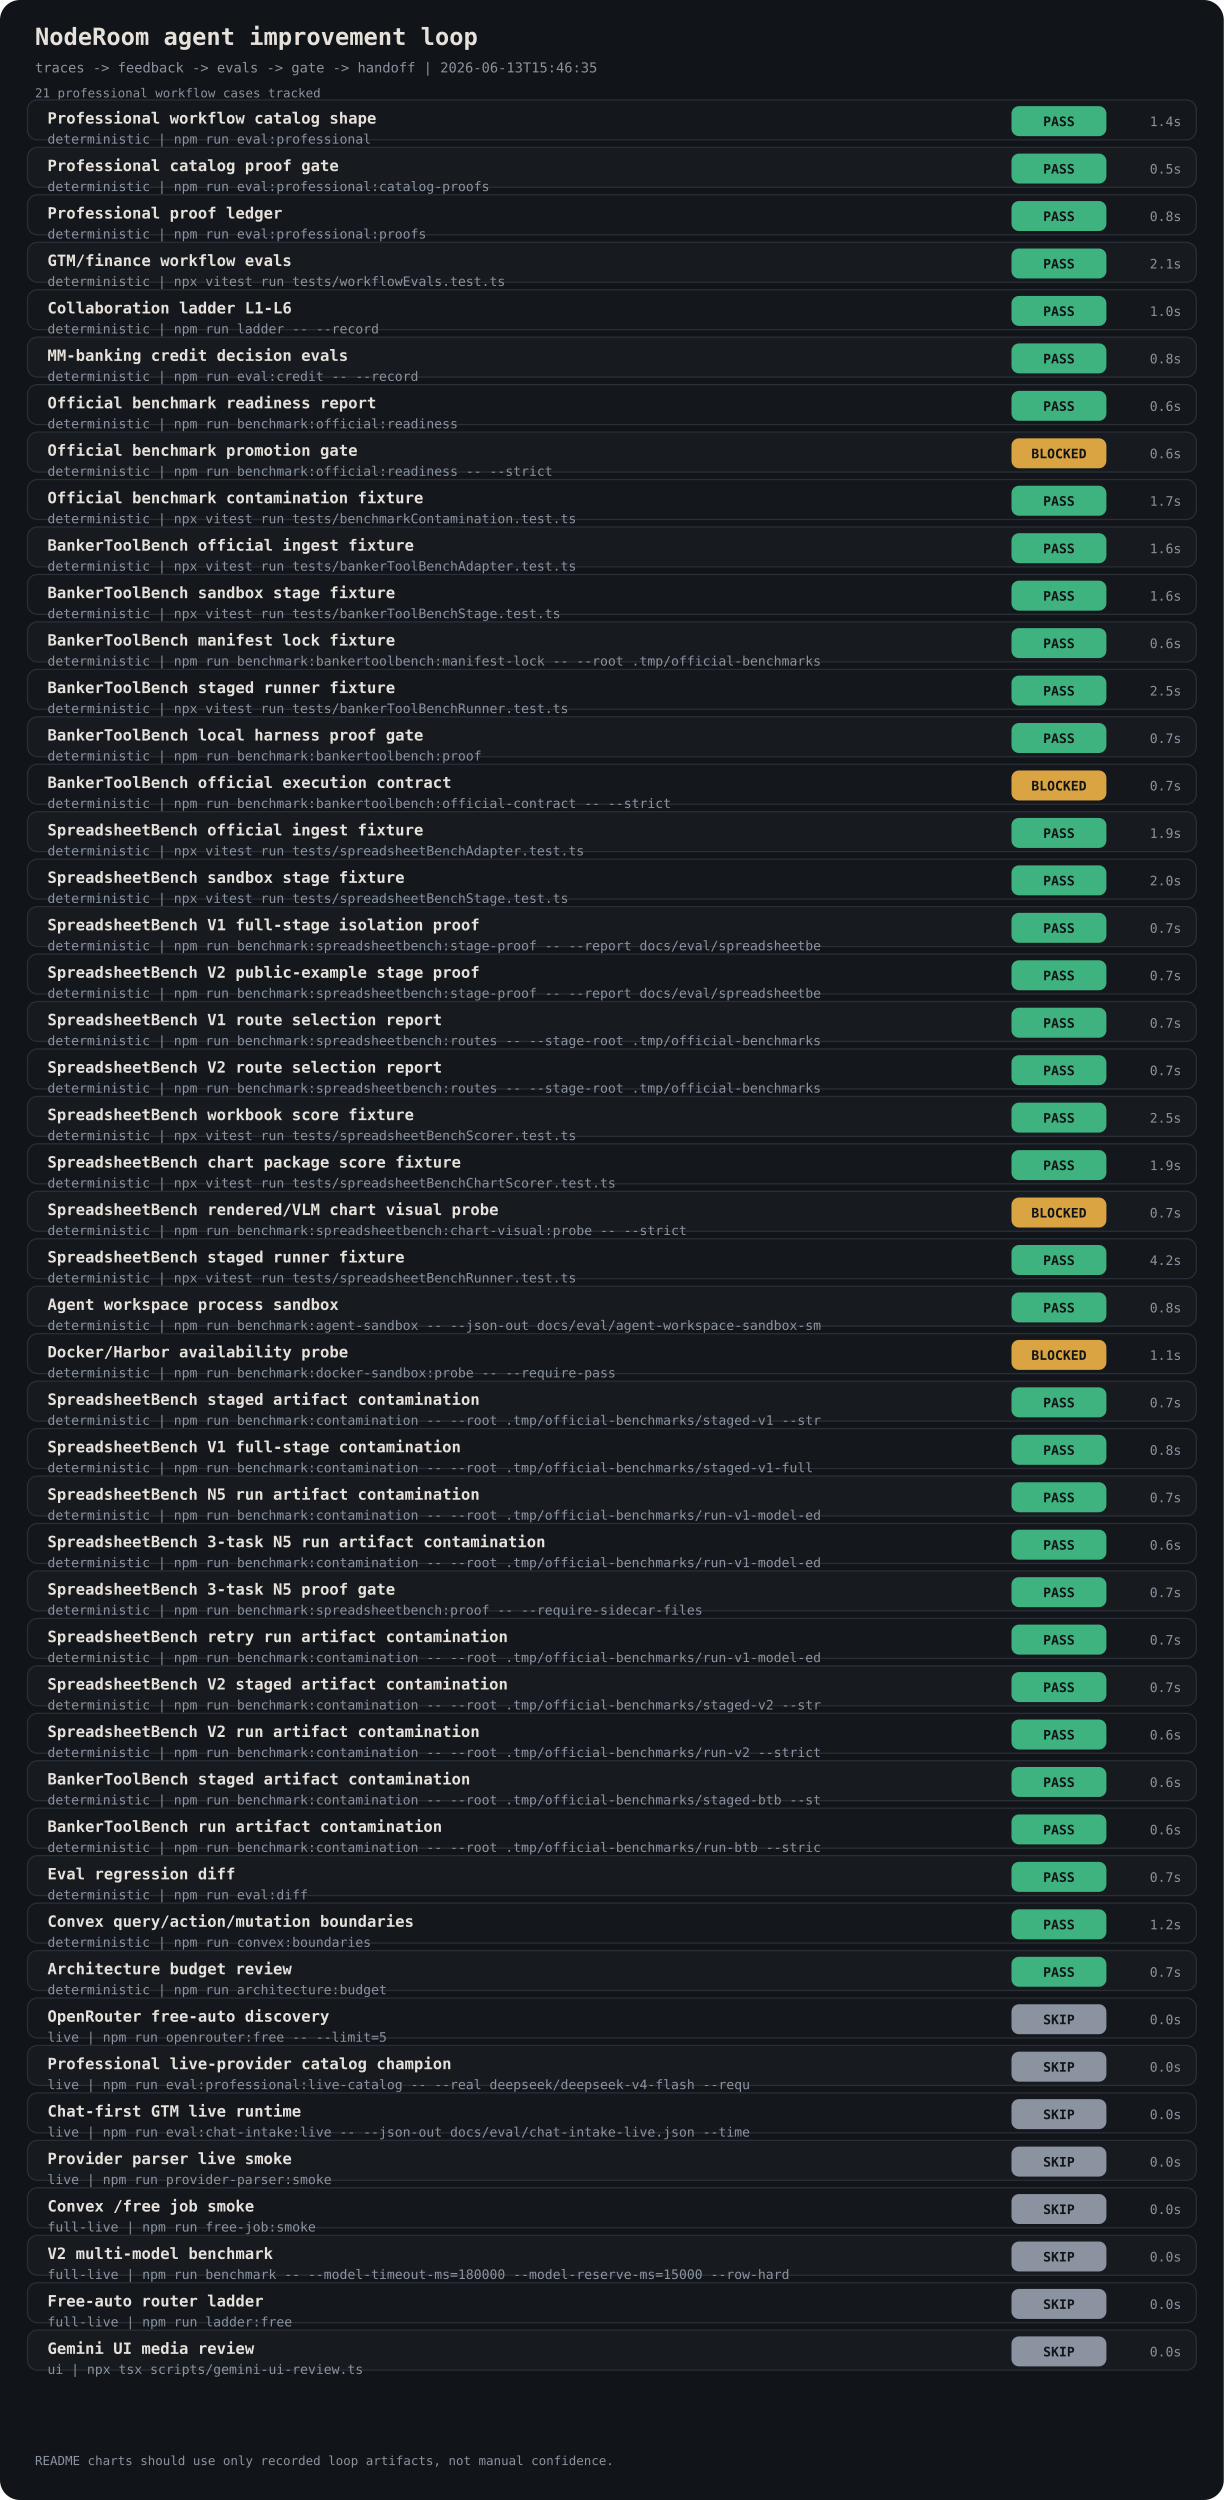
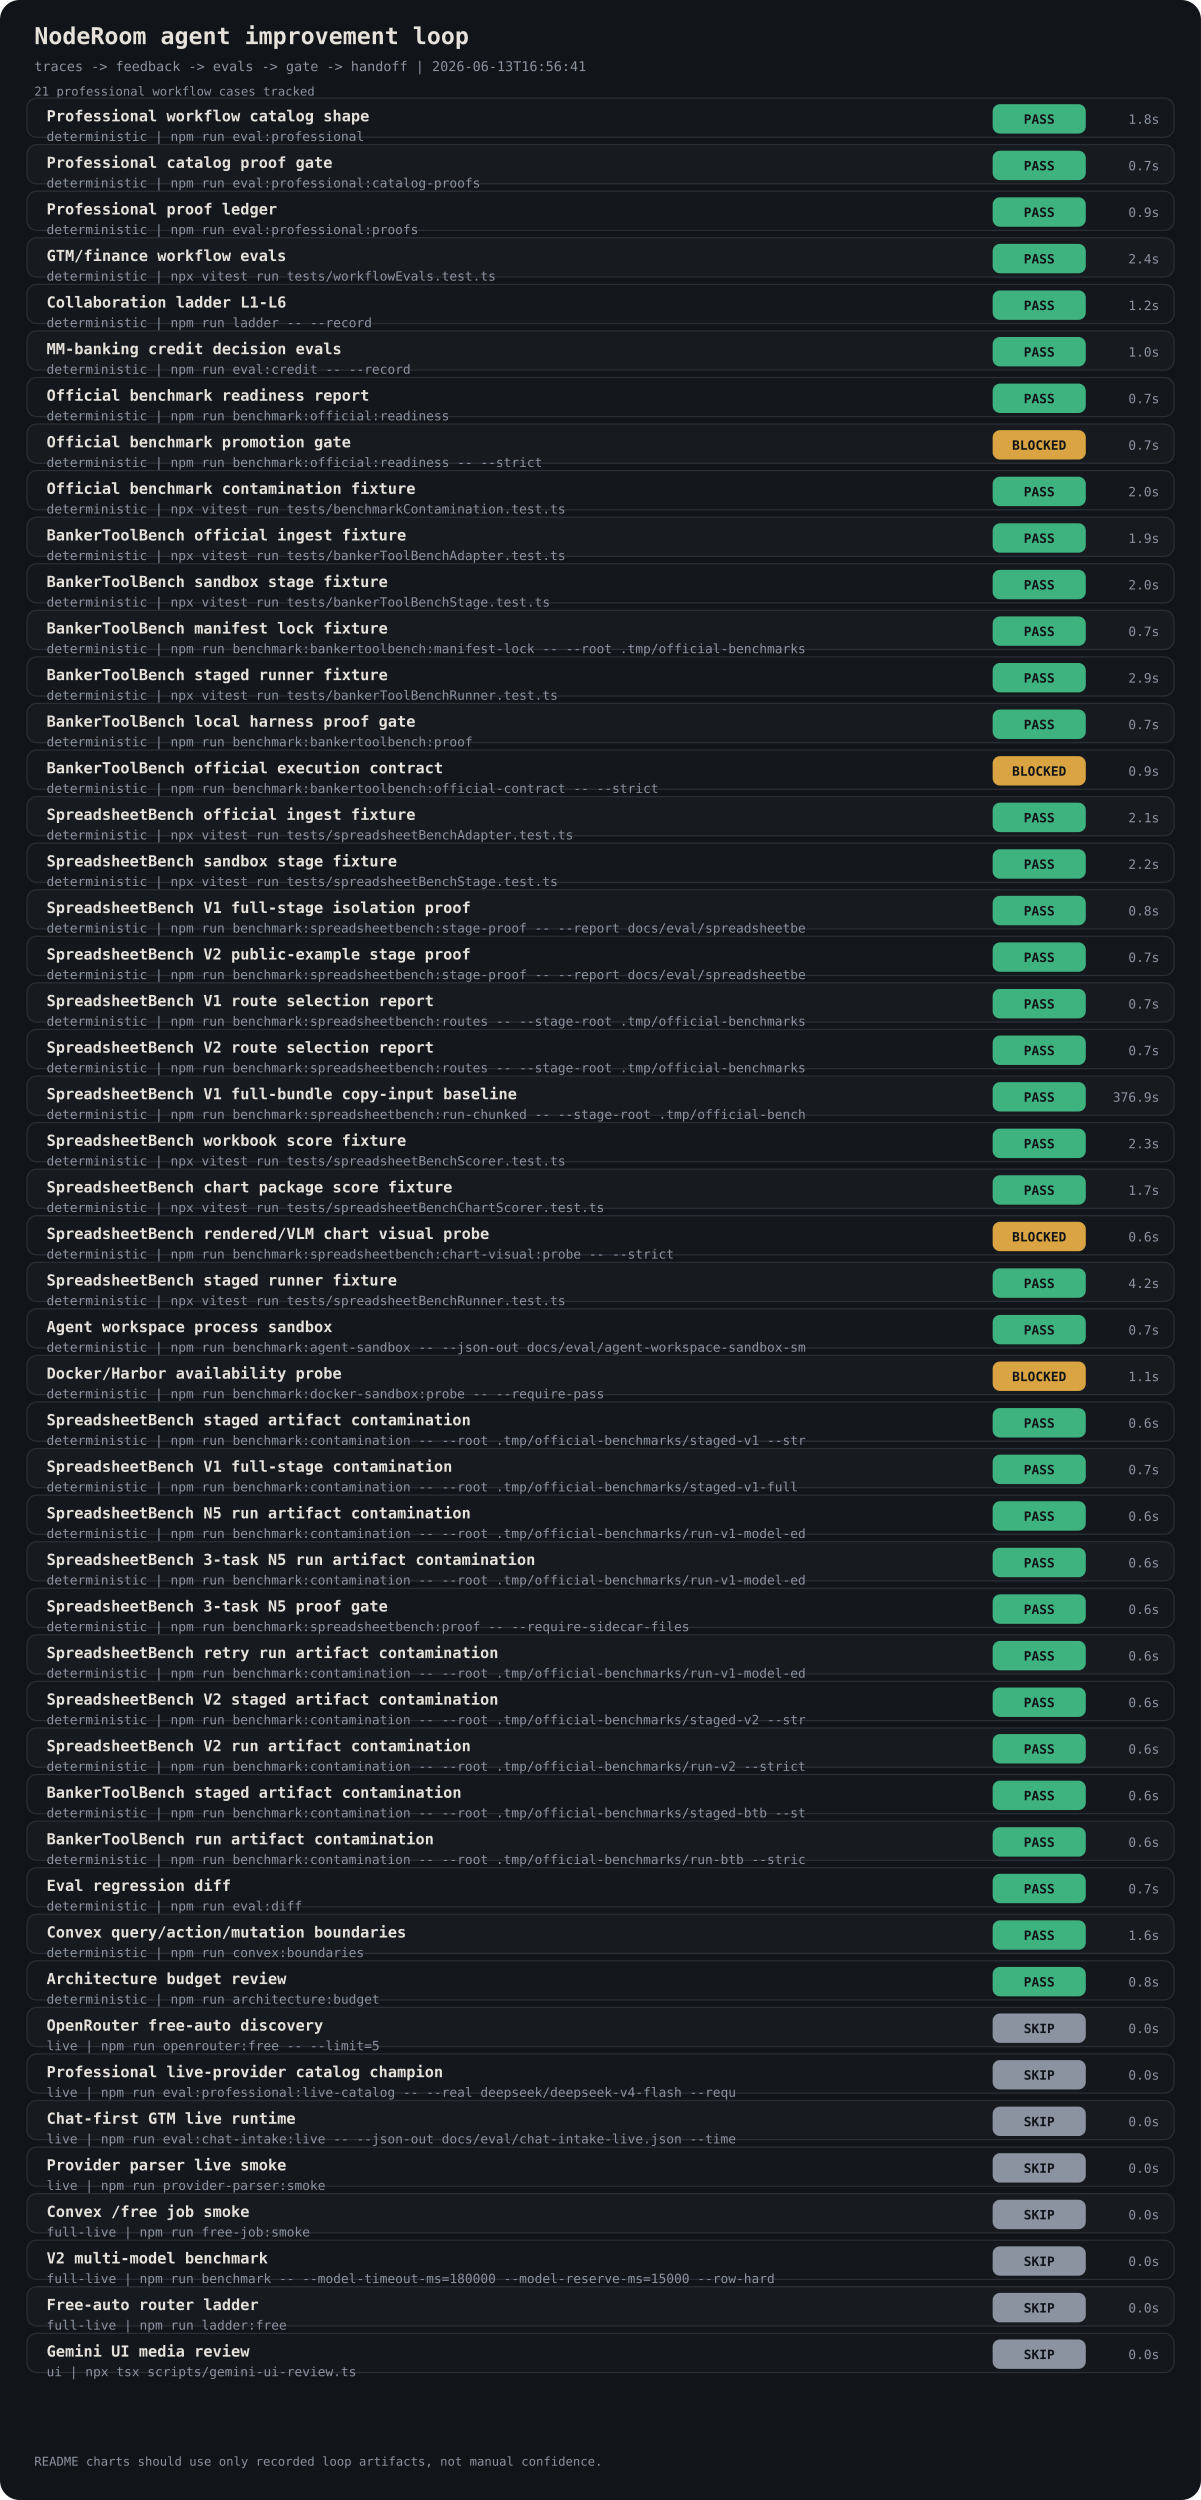
- <svg xmlns="http://www.w3.org/2000/svg" width="980" height="2002" viewBox="0 0 980 2002" font-family="ui-monospace, 'JetBrains Mono', monospace">
-   <rect width="980" height="2002" rx="16" fill="#111418" />
+ <svg xmlns="http://www.w3.org/2000/svg" width="980" height="2040" viewBox="0 0 980 2040" font-family="ui-monospace, 'JetBrains Mono', monospace">
+   <rect width="980" height="2040" rx="16" fill="#111418" />
  <text x="28" y="36" fill="#E6E1DA" font-size="19" font-weight="700">NodeRoom agent improvement loop</text>
-   <text x="28" y="58" fill="#8B93A1" font-size="11">traces -&gt; feedback -&gt; evals -&gt; gate -&gt; handoff | 2026-06-13T15:46:35</text>
+   <text x="28" y="58" fill="#8B93A1" font-size="11">traces -&gt; feedback -&gt; evals -&gt; gate -&gt; handoff | 2026-06-13T16:56:41</text>
  <text x="28" y="78" fill="#8B93A1" font-size="10">21 professional workflow cases tracked</text>
  <rect x="22" y="80" width="936" height="32" rx="8" fill="#14181D" stroke="#2A2F37" />
  <text x="38" y="99" fill="#E6E1DA" font-size="12.5" font-weight="700">Professional workflow catalog shape</text>
  <text x="38" y="115" fill="#8B93A1" font-size="10.5">deterministic | npm run eval:professional</text>
  <rect x="810" y="85" width="76" height="24" rx="6" fill="#3FB37F" />
  <text x="848" y="101" fill="#111418" font-size="10.5" text-anchor="middle" font-weight="800">PASS</text>
-   <text x="946" y="101" fill="#8B93A1" font-size="10.5" text-anchor="end">1.4s</text>
+   <text x="946" y="101" fill="#8B93A1" font-size="10.5" text-anchor="end">1.8s</text>
  <rect x="22" y="118" width="936" height="32" rx="8" fill="#171B20" stroke="#2A2F37" />
  <text x="38" y="137" fill="#E6E1DA" font-size="12.5" font-weight="700">Professional catalog proof gate</text>
  <text x="38" y="153" fill="#8B93A1" font-size="10.5">deterministic | npm run eval:professional:catalog-proofs</text>
  <rect x="810" y="123" width="76" height="24" rx="6" fill="#3FB37F" />
  <text x="848" y="139" fill="#111418" font-size="10.5" text-anchor="middle" font-weight="800">PASS</text>
-   <text x="946" y="139" fill="#8B93A1" font-size="10.5" text-anchor="end">0.5s</text>
+   <text x="946" y="139" fill="#8B93A1" font-size="10.5" text-anchor="end">0.7s</text>
  <rect x="22" y="156" width="936" height="32" rx="8" fill="#14181D" stroke="#2A2F37" />
  <text x="38" y="175" fill="#E6E1DA" font-size="12.5" font-weight="700">Professional proof ledger</text>
  <text x="38" y="191" fill="#8B93A1" font-size="10.5">deterministic | npm run eval:professional:proofs</text>
  <rect x="810" y="161" width="76" height="24" rx="6" fill="#3FB37F" />
  <text x="848" y="177" fill="#111418" font-size="10.5" text-anchor="middle" font-weight="800">PASS</text>
-   <text x="946" y="177" fill="#8B93A1" font-size="10.5" text-anchor="end">0.8s</text>
+   <text x="946" y="177" fill="#8B93A1" font-size="10.5" text-anchor="end">0.9s</text>
  <rect x="22" y="194" width="936" height="32" rx="8" fill="#171B20" stroke="#2A2F37" />
  <text x="38" y="213" fill="#E6E1DA" font-size="12.5" font-weight="700">GTM/finance workflow evals</text>
  <text x="38" y="229" fill="#8B93A1" font-size="10.5">deterministic | npx vitest run tests/workflowEvals.test.ts</text>
  <rect x="810" y="199" width="76" height="24" rx="6" fill="#3FB37F" />
  <text x="848" y="215" fill="#111418" font-size="10.5" text-anchor="middle" font-weight="800">PASS</text>
-   <text x="946" y="215" fill="#8B93A1" font-size="10.5" text-anchor="end">2.1s</text>
+   <text x="946" y="215" fill="#8B93A1" font-size="10.5" text-anchor="end">2.4s</text>
  <rect x="22" y="232" width="936" height="32" rx="8" fill="#14181D" stroke="#2A2F37" />
  <text x="38" y="251" fill="#E6E1DA" font-size="12.5" font-weight="700">Collaboration ladder L1-L6</text>
  <text x="38" y="267" fill="#8B93A1" font-size="10.5">deterministic | npm run ladder -- --record</text>
  <rect x="810" y="237" width="76" height="24" rx="6" fill="#3FB37F" />
  <text x="848" y="253" fill="#111418" font-size="10.5" text-anchor="middle" font-weight="800">PASS</text>
-   <text x="946" y="253" fill="#8B93A1" font-size="10.5" text-anchor="end">1.0s</text>
+   <text x="946" y="253" fill="#8B93A1" font-size="10.5" text-anchor="end">1.2s</text>
  <rect x="22" y="270" width="936" height="32" rx="8" fill="#171B20" stroke="#2A2F37" />
  <text x="38" y="289" fill="#E6E1DA" font-size="12.5" font-weight="700">MM-banking credit decision evals</text>
  <text x="38" y="305" fill="#8B93A1" font-size="10.5">deterministic | npm run eval:credit -- --record</text>
  <rect x="810" y="275" width="76" height="24" rx="6" fill="#3FB37F" />
  <text x="848" y="291" fill="#111418" font-size="10.5" text-anchor="middle" font-weight="800">PASS</text>
-   <text x="946" y="291" fill="#8B93A1" font-size="10.5" text-anchor="end">0.8s</text>
+   <text x="946" y="291" fill="#8B93A1" font-size="10.5" text-anchor="end">1.0s</text>
  <rect x="22" y="308" width="936" height="32" rx="8" fill="#14181D" stroke="#2A2F37" />
  <text x="38" y="327" fill="#E6E1DA" font-size="12.5" font-weight="700">Official benchmark readiness report</text>
  <text x="38" y="343" fill="#8B93A1" font-size="10.5">deterministic | npm run benchmark:official:readiness</text>
  <rect x="810" y="313" width="76" height="24" rx="6" fill="#3FB37F" />
  <text x="848" y="329" fill="#111418" font-size="10.5" text-anchor="middle" font-weight="800">PASS</text>
-   <text x="946" y="329" fill="#8B93A1" font-size="10.5" text-anchor="end">0.6s</text>
+   <text x="946" y="329" fill="#8B93A1" font-size="10.5" text-anchor="end">0.7s</text>
  <rect x="22" y="346" width="936" height="32" rx="8" fill="#171B20" stroke="#2A2F37" />
  <text x="38" y="365" fill="#E6E1DA" font-size="12.5" font-weight="700">Official benchmark promotion gate</text>
  <text x="38" y="381" fill="#8B93A1" font-size="10.5">deterministic | npm run benchmark:official:readiness -- --strict</text>
  <rect x="810" y="351" width="76" height="24" rx="6" fill="#D9A441" />
  <text x="848" y="367" fill="#111418" font-size="10.5" text-anchor="middle" font-weight="800">BLOCKED</text>
-   <text x="946" y="367" fill="#8B93A1" font-size="10.5" text-anchor="end">0.6s</text>
+   <text x="946" y="367" fill="#8B93A1" font-size="10.5" text-anchor="end">0.7s</text>
  <rect x="22" y="384" width="936" height="32" rx="8" fill="#14181D" stroke="#2A2F37" />
  <text x="38" y="403" fill="#E6E1DA" font-size="12.5" font-weight="700">Official benchmark contamination fixture</text>
  <text x="38" y="419" fill="#8B93A1" font-size="10.5">deterministic | npx vitest run tests/benchmarkContamination.test.ts</text>
  <rect x="810" y="389" width="76" height="24" rx="6" fill="#3FB37F" />
  <text x="848" y="405" fill="#111418" font-size="10.5" text-anchor="middle" font-weight="800">PASS</text>
-   <text x="946" y="405" fill="#8B93A1" font-size="10.5" text-anchor="end">1.7s</text>
+   <text x="946" y="405" fill="#8B93A1" font-size="10.5" text-anchor="end">2.0s</text>
  <rect x="22" y="422" width="936" height="32" rx="8" fill="#171B20" stroke="#2A2F37" />
  <text x="38" y="441" fill="#E6E1DA" font-size="12.5" font-weight="700">BankerToolBench official ingest fixture</text>
  <text x="38" y="457" fill="#8B93A1" font-size="10.5">deterministic | npx vitest run tests/bankerToolBenchAdapter.test.ts</text>
  <rect x="810" y="427" width="76" height="24" rx="6" fill="#3FB37F" />
  <text x="848" y="443" fill="#111418" font-size="10.5" text-anchor="middle" font-weight="800">PASS</text>
-   <text x="946" y="443" fill="#8B93A1" font-size="10.5" text-anchor="end">1.6s</text>
+   <text x="946" y="443" fill="#8B93A1" font-size="10.5" text-anchor="end">1.9s</text>
  <rect x="22" y="460" width="936" height="32" rx="8" fill="#14181D" stroke="#2A2F37" />
  <text x="38" y="479" fill="#E6E1DA" font-size="12.5" font-weight="700">BankerToolBench sandbox stage fixture</text>
  <text x="38" y="495" fill="#8B93A1" font-size="10.5">deterministic | npx vitest run tests/bankerToolBenchStage.test.ts</text>
  <rect x="810" y="465" width="76" height="24" rx="6" fill="#3FB37F" />
  <text x="848" y="481" fill="#111418" font-size="10.5" text-anchor="middle" font-weight="800">PASS</text>
-   <text x="946" y="481" fill="#8B93A1" font-size="10.5" text-anchor="end">1.6s</text>
+   <text x="946" y="481" fill="#8B93A1" font-size="10.5" text-anchor="end">2.0s</text>
  <rect x="22" y="498" width="936" height="32" rx="8" fill="#171B20" stroke="#2A2F37" />
  <text x="38" y="517" fill="#E6E1DA" font-size="12.5" font-weight="700">BankerToolBench manifest lock fixture</text>
  <text x="38" y="533" fill="#8B93A1" font-size="10.5">deterministic | npm run benchmark:bankertoolbench:manifest-lock -- --root .tmp/official-benchmarks</text>
  <rect x="810" y="503" width="76" height="24" rx="6" fill="#3FB37F" />
  <text x="848" y="519" fill="#111418" font-size="10.5" text-anchor="middle" font-weight="800">PASS</text>
-   <text x="946" y="519" fill="#8B93A1" font-size="10.5" text-anchor="end">0.6s</text>
+   <text x="946" y="519" fill="#8B93A1" font-size="10.5" text-anchor="end">0.7s</text>
  <rect x="22" y="536" width="936" height="32" rx="8" fill="#14181D" stroke="#2A2F37" />
  <text x="38" y="555" fill="#E6E1DA" font-size="12.5" font-weight="700">BankerToolBench staged runner fixture</text>
  <text x="38" y="571" fill="#8B93A1" font-size="10.5">deterministic | npx vitest run tests/bankerToolBenchRunner.test.ts</text>
  <rect x="810" y="541" width="76" height="24" rx="6" fill="#3FB37F" />
  <text x="848" y="557" fill="#111418" font-size="10.5" text-anchor="middle" font-weight="800">PASS</text>
-   <text x="946" y="557" fill="#8B93A1" font-size="10.5" text-anchor="end">2.5s</text>
+   <text x="946" y="557" fill="#8B93A1" font-size="10.5" text-anchor="end">2.9s</text>
  <rect x="22" y="574" width="936" height="32" rx="8" fill="#171B20" stroke="#2A2F37" />
  <text x="38" y="593" fill="#E6E1DA" font-size="12.5" font-weight="700">BankerToolBench local harness proof gate</text>
  <text x="38" y="609" fill="#8B93A1" font-size="10.5">deterministic | npm run benchmark:bankertoolbench:proof</text>
  <rect x="810" y="579" width="76" height="24" rx="6" fill="#3FB37F" />
  <text x="848" y="595" fill="#111418" font-size="10.5" text-anchor="middle" font-weight="800">PASS</text>
  <text x="946" y="595" fill="#8B93A1" font-size="10.5" text-anchor="end">0.7s</text>
  <rect x="22" y="612" width="936" height="32" rx="8" fill="#14181D" stroke="#2A2F37" />
  <text x="38" y="631" fill="#E6E1DA" font-size="12.5" font-weight="700">BankerToolBench official execution contract</text>
  <text x="38" y="647" fill="#8B93A1" font-size="10.5">deterministic | npm run benchmark:bankertoolbench:official-contract -- --strict</text>
  <rect x="810" y="617" width="76" height="24" rx="6" fill="#D9A441" />
  <text x="848" y="633" fill="#111418" font-size="10.5" text-anchor="middle" font-weight="800">BLOCKED</text>
-   <text x="946" y="633" fill="#8B93A1" font-size="10.5" text-anchor="end">0.7s</text>
+   <text x="946" y="633" fill="#8B93A1" font-size="10.5" text-anchor="end">0.9s</text>
  <rect x="22" y="650" width="936" height="32" rx="8" fill="#171B20" stroke="#2A2F37" />
  <text x="38" y="669" fill="#E6E1DA" font-size="12.5" font-weight="700">SpreadsheetBench official ingest fixture</text>
  <text x="38" y="685" fill="#8B93A1" font-size="10.5">deterministic | npx vitest run tests/spreadsheetBenchAdapter.test.ts</text>
  <rect x="810" y="655" width="76" height="24" rx="6" fill="#3FB37F" />
  <text x="848" y="671" fill="#111418" font-size="10.5" text-anchor="middle" font-weight="800">PASS</text>
-   <text x="946" y="671" fill="#8B93A1" font-size="10.5" text-anchor="end">1.9s</text>
+   <text x="946" y="671" fill="#8B93A1" font-size="10.5" text-anchor="end">2.1s</text>
  <rect x="22" y="688" width="936" height="32" rx="8" fill="#14181D" stroke="#2A2F37" />
  <text x="38" y="707" fill="#E6E1DA" font-size="12.5" font-weight="700">SpreadsheetBench sandbox stage fixture</text>
  <text x="38" y="723" fill="#8B93A1" font-size="10.5">deterministic | npx vitest run tests/spreadsheetBenchStage.test.ts</text>
  <rect x="810" y="693" width="76" height="24" rx="6" fill="#3FB37F" />
  <text x="848" y="709" fill="#111418" font-size="10.5" text-anchor="middle" font-weight="800">PASS</text>
-   <text x="946" y="709" fill="#8B93A1" font-size="10.5" text-anchor="end">2.0s</text>
+   <text x="946" y="709" fill="#8B93A1" font-size="10.5" text-anchor="end">2.2s</text>
  <rect x="22" y="726" width="936" height="32" rx="8" fill="#171B20" stroke="#2A2F37" />
  <text x="38" y="745" fill="#E6E1DA" font-size="12.5" font-weight="700">SpreadsheetBench V1 full-stage isolation proof</text>
  <text x="38" y="761" fill="#8B93A1" font-size="10.5">deterministic | npm run benchmark:spreadsheetbench:stage-proof -- --report docs/eval/spreadsheetbe</text>
  <rect x="810" y="731" width="76" height="24" rx="6" fill="#3FB37F" />
  <text x="848" y="747" fill="#111418" font-size="10.5" text-anchor="middle" font-weight="800">PASS</text>
-   <text x="946" y="747" fill="#8B93A1" font-size="10.5" text-anchor="end">0.7s</text>
+   <text x="946" y="747" fill="#8B93A1" font-size="10.5" text-anchor="end">0.8s</text>
  <rect x="22" y="764" width="936" height="32" rx="8" fill="#14181D" stroke="#2A2F37" />
  <text x="38" y="783" fill="#E6E1DA" font-size="12.5" font-weight="700">SpreadsheetBench V2 public-example stage proof</text>
  <text x="38" y="799" fill="#8B93A1" font-size="10.5">deterministic | npm run benchmark:spreadsheetbench:stage-proof -- --report docs/eval/spreadsheetbe</text>
  <rect x="810" y="769" width="76" height="24" rx="6" fill="#3FB37F" />
  <text x="848" y="785" fill="#111418" font-size="10.5" text-anchor="middle" font-weight="800">PASS</text>
  <text x="946" y="785" fill="#8B93A1" font-size="10.5" text-anchor="end">0.7s</text>
  <rect x="22" y="802" width="936" height="32" rx="8" fill="#171B20" stroke="#2A2F37" />
  <text x="38" y="821" fill="#E6E1DA" font-size="12.5" font-weight="700">SpreadsheetBench V1 route selection report</text>
  <text x="38" y="837" fill="#8B93A1" font-size="10.5">deterministic | npm run benchmark:spreadsheetbench:routes -- --stage-root .tmp/official-benchmarks</text>
  <rect x="810" y="807" width="76" height="24" rx="6" fill="#3FB37F" />
  <text x="848" y="823" fill="#111418" font-size="10.5" text-anchor="middle" font-weight="800">PASS</text>
  <text x="946" y="823" fill="#8B93A1" font-size="10.5" text-anchor="end">0.7s</text>
  <rect x="22" y="840" width="936" height="32" rx="8" fill="#14181D" stroke="#2A2F37" />
  <text x="38" y="859" fill="#E6E1DA" font-size="12.5" font-weight="700">SpreadsheetBench V2 route selection report</text>
  <text x="38" y="875" fill="#8B93A1" font-size="10.5">deterministic | npm run benchmark:spreadsheetbench:routes -- --stage-root .tmp/official-benchmarks</text>
  <rect x="810" y="845" width="76" height="24" rx="6" fill="#3FB37F" />
  <text x="848" y="861" fill="#111418" font-size="10.5" text-anchor="middle" font-weight="800">PASS</text>
  <text x="946" y="861" fill="#8B93A1" font-size="10.5" text-anchor="end">0.7s</text>
  <rect x="22" y="878" width="936" height="32" rx="8" fill="#171B20" stroke="#2A2F37" />
-   <text x="38" y="897" fill="#E6E1DA" font-size="12.5" font-weight="700">SpreadsheetBench workbook score fixture</text>
-   <text x="38" y="913" fill="#8B93A1" font-size="10.5">deterministic | npx vitest run tests/spreadsheetBenchScorer.test.ts</text>
+   <text x="38" y="897" fill="#E6E1DA" font-size="12.5" font-weight="700">SpreadsheetBench V1 full-bundle copy-input baseline</text>
+   <text x="38" y="913" fill="#8B93A1" font-size="10.5">deterministic | npm run benchmark:spreadsheetbench:run-chunked -- --stage-root .tmp/official-bench</text>
  <rect x="810" y="883" width="76" height="24" rx="6" fill="#3FB37F" />
  <text x="848" y="899" fill="#111418" font-size="10.5" text-anchor="middle" font-weight="800">PASS</text>
-   <text x="946" y="899" fill="#8B93A1" font-size="10.5" text-anchor="end">2.5s</text>
+   <text x="946" y="899" fill="#8B93A1" font-size="10.5" text-anchor="end">376.9s</text>
  <rect x="22" y="916" width="936" height="32" rx="8" fill="#14181D" stroke="#2A2F37" />
-   <text x="38" y="935" fill="#E6E1DA" font-size="12.5" font-weight="700">SpreadsheetBench chart package score fixture</text>
-   <text x="38" y="951" fill="#8B93A1" font-size="10.5">deterministic | npx vitest run tests/spreadsheetBenchChartScorer.test.ts</text>
+   <text x="38" y="935" fill="#E6E1DA" font-size="12.5" font-weight="700">SpreadsheetBench workbook score fixture</text>
+   <text x="38" y="951" fill="#8B93A1" font-size="10.5">deterministic | npx vitest run tests/spreadsheetBenchScorer.test.ts</text>
  <rect x="810" y="921" width="76" height="24" rx="6" fill="#3FB37F" />
  <text x="848" y="937" fill="#111418" font-size="10.5" text-anchor="middle" font-weight="800">PASS</text>
-   <text x="946" y="937" fill="#8B93A1" font-size="10.5" text-anchor="end">1.9s</text>
+   <text x="946" y="937" fill="#8B93A1" font-size="10.5" text-anchor="end">2.3s</text>
  <rect x="22" y="954" width="936" height="32" rx="8" fill="#171B20" stroke="#2A2F37" />
-   <text x="38" y="973" fill="#E6E1DA" font-size="12.5" font-weight="700">SpreadsheetBench rendered/VLM chart visual probe</text>
-   <text x="38" y="989" fill="#8B93A1" font-size="10.5">deterministic | npm run benchmark:spreadsheetbench:chart-visual:probe -- --strict</text>
-   <rect x="810" y="959" width="76" height="24" rx="6" fill="#D9A441" />
-   <text x="848" y="975" fill="#111418" font-size="10.5" text-anchor="middle" font-weight="800">BLOCKED</text>
-   <text x="946" y="975" fill="#8B93A1" font-size="10.5" text-anchor="end">0.7s</text>
+   <text x="38" y="973" fill="#E6E1DA" font-size="12.5" font-weight="700">SpreadsheetBench chart package score fixture</text>
+   <text x="38" y="989" fill="#8B93A1" font-size="10.5">deterministic | npx vitest run tests/spreadsheetBenchChartScorer.test.ts</text>
+   <rect x="810" y="959" width="76" height="24" rx="6" fill="#3FB37F" />
+   <text x="848" y="975" fill="#111418" font-size="10.5" text-anchor="middle" font-weight="800">PASS</text>
+   <text x="946" y="975" fill="#8B93A1" font-size="10.5" text-anchor="end">1.7s</text>
  <rect x="22" y="992" width="936" height="32" rx="8" fill="#14181D" stroke="#2A2F37" />
-   <text x="38" y="1011" fill="#E6E1DA" font-size="12.5" font-weight="700">SpreadsheetBench staged runner fixture</text>
-   <text x="38" y="1027" fill="#8B93A1" font-size="10.5">deterministic | npx vitest run tests/spreadsheetBenchRunner.test.ts</text>
-   <rect x="810" y="997" width="76" height="24" rx="6" fill="#3FB37F" />
-   <text x="848" y="1013" fill="#111418" font-size="10.5" text-anchor="middle" font-weight="800">PASS</text>
-   <text x="946" y="1013" fill="#8B93A1" font-size="10.5" text-anchor="end">4.2s</text>
+   <text x="38" y="1011" fill="#E6E1DA" font-size="12.5" font-weight="700">SpreadsheetBench rendered/VLM chart visual probe</text>
+   <text x="38" y="1027" fill="#8B93A1" font-size="10.5">deterministic | npm run benchmark:spreadsheetbench:chart-visual:probe -- --strict</text>
+   <rect x="810" y="997" width="76" height="24" rx="6" fill="#D9A441" />
+   <text x="848" y="1013" fill="#111418" font-size="10.5" text-anchor="middle" font-weight="800">BLOCKED</text>
+   <text x="946" y="1013" fill="#8B93A1" font-size="10.5" text-anchor="end">0.6s</text>
  <rect x="22" y="1030" width="936" height="32" rx="8" fill="#171B20" stroke="#2A2F37" />
-   <text x="38" y="1049" fill="#E6E1DA" font-size="12.5" font-weight="700">Agent workspace process sandbox</text>
-   <text x="38" y="1065" fill="#8B93A1" font-size="10.5">deterministic | npm run benchmark:agent-sandbox -- --json-out docs/eval/agent-workspace-sandbox-sm</text>
+   <text x="38" y="1049" fill="#E6E1DA" font-size="12.5" font-weight="700">SpreadsheetBench staged runner fixture</text>
+   <text x="38" y="1065" fill="#8B93A1" font-size="10.5">deterministic | npx vitest run tests/spreadsheetBenchRunner.test.ts</text>
  <rect x="810" y="1035" width="76" height="24" rx="6" fill="#3FB37F" />
  <text x="848" y="1051" fill="#111418" font-size="10.5" text-anchor="middle" font-weight="800">PASS</text>
-   <text x="946" y="1051" fill="#8B93A1" font-size="10.5" text-anchor="end">0.8s</text>
+   <text x="946" y="1051" fill="#8B93A1" font-size="10.5" text-anchor="end">4.2s</text>
  <rect x="22" y="1068" width="936" height="32" rx="8" fill="#14181D" stroke="#2A2F37" />
-   <text x="38" y="1087" fill="#E6E1DA" font-size="12.5" font-weight="700">Docker/Harbor availability probe</text>
-   <text x="38" y="1103" fill="#8B93A1" font-size="10.5">deterministic | npm run benchmark:docker-sandbox:probe -- --require-pass</text>
-   <rect x="810" y="1073" width="76" height="24" rx="6" fill="#D9A441" />
-   <text x="848" y="1089" fill="#111418" font-size="10.5" text-anchor="middle" font-weight="800">BLOCKED</text>
-   <text x="946" y="1089" fill="#8B93A1" font-size="10.5" text-anchor="end">1.1s</text>
+   <text x="38" y="1087" fill="#E6E1DA" font-size="12.5" font-weight="700">Agent workspace process sandbox</text>
+   <text x="38" y="1103" fill="#8B93A1" font-size="10.5">deterministic | npm run benchmark:agent-sandbox -- --json-out docs/eval/agent-workspace-sandbox-sm</text>
+   <rect x="810" y="1073" width="76" height="24" rx="6" fill="#3FB37F" />
+   <text x="848" y="1089" fill="#111418" font-size="10.5" text-anchor="middle" font-weight="800">PASS</text>
+   <text x="946" y="1089" fill="#8B93A1" font-size="10.5" text-anchor="end">0.7s</text>
  <rect x="22" y="1106" width="936" height="32" rx="8" fill="#171B20" stroke="#2A2F37" />
-   <text x="38" y="1125" fill="#E6E1DA" font-size="12.5" font-weight="700">SpreadsheetBench staged artifact contamination</text>
-   <text x="38" y="1141" fill="#8B93A1" font-size="10.5">deterministic | npm run benchmark:contamination -- --root .tmp/official-benchmarks/staged-v1 --str</text>
-   <rect x="810" y="1111" width="76" height="24" rx="6" fill="#3FB37F" />
-   <text x="848" y="1127" fill="#111418" font-size="10.5" text-anchor="middle" font-weight="800">PASS</text>
-   <text x="946" y="1127" fill="#8B93A1" font-size="10.5" text-anchor="end">0.7s</text>
+   <text x="38" y="1125" fill="#E6E1DA" font-size="12.5" font-weight="700">Docker/Harbor availability probe</text>
+   <text x="38" y="1141" fill="#8B93A1" font-size="10.5">deterministic | npm run benchmark:docker-sandbox:probe -- --require-pass</text>
+   <rect x="810" y="1111" width="76" height="24" rx="6" fill="#D9A441" />
+   <text x="848" y="1127" fill="#111418" font-size="10.5" text-anchor="middle" font-weight="800">BLOCKED</text>
+   <text x="946" y="1127" fill="#8B93A1" font-size="10.5" text-anchor="end">1.1s</text>
  <rect x="22" y="1144" width="936" height="32" rx="8" fill="#14181D" stroke="#2A2F37" />
-   <text x="38" y="1163" fill="#E6E1DA" font-size="12.5" font-weight="700">SpreadsheetBench V1 full-stage contamination</text>
-   <text x="38" y="1179" fill="#8B93A1" font-size="10.5">deterministic | npm run benchmark:contamination -- --root .tmp/official-benchmarks/staged-v1-full </text>
+   <text x="38" y="1163" fill="#E6E1DA" font-size="12.5" font-weight="700">SpreadsheetBench staged artifact contamination</text>
+   <text x="38" y="1179" fill="#8B93A1" font-size="10.5">deterministic | npm run benchmark:contamination -- --root .tmp/official-benchmarks/staged-v1 --str</text>
  <rect x="810" y="1149" width="76" height="24" rx="6" fill="#3FB37F" />
  <text x="848" y="1165" fill="#111418" font-size="10.5" text-anchor="middle" font-weight="800">PASS</text>
-   <text x="946" y="1165" fill="#8B93A1" font-size="10.5" text-anchor="end">0.8s</text>
+   <text x="946" y="1165" fill="#8B93A1" font-size="10.5" text-anchor="end">0.6s</text>
  <rect x="22" y="1182" width="936" height="32" rx="8" fill="#171B20" stroke="#2A2F37" />
-   <text x="38" y="1201" fill="#E6E1DA" font-size="12.5" font-weight="700">SpreadsheetBench N5 run artifact contamination</text>
-   <text x="38" y="1217" fill="#8B93A1" font-size="10.5">deterministic | npm run benchmark:contamination -- --root .tmp/official-benchmarks/run-v1-model-ed</text>
+   <text x="38" y="1201" fill="#E6E1DA" font-size="12.5" font-weight="700">SpreadsheetBench V1 full-stage contamination</text>
+   <text x="38" y="1217" fill="#8B93A1" font-size="10.5">deterministic | npm run benchmark:contamination -- --root .tmp/official-benchmarks/staged-v1-full </text>
  <rect x="810" y="1187" width="76" height="24" rx="6" fill="#3FB37F" />
  <text x="848" y="1203" fill="#111418" font-size="10.5" text-anchor="middle" font-weight="800">PASS</text>
  <text x="946" y="1203" fill="#8B93A1" font-size="10.5" text-anchor="end">0.7s</text>
  <rect x="22" y="1220" width="936" height="32" rx="8" fill="#14181D" stroke="#2A2F37" />
-   <text x="38" y="1239" fill="#E6E1DA" font-size="12.5" font-weight="700">SpreadsheetBench 3-task N5 run artifact contamination</text>
+   <text x="38" y="1239" fill="#E6E1DA" font-size="12.5" font-weight="700">SpreadsheetBench N5 run artifact contamination</text>
  <text x="38" y="1255" fill="#8B93A1" font-size="10.5">deterministic | npm run benchmark:contamination -- --root .tmp/official-benchmarks/run-v1-model-ed</text>
  <rect x="810" y="1225" width="76" height="24" rx="6" fill="#3FB37F" />
  <text x="848" y="1241" fill="#111418" font-size="10.5" text-anchor="middle" font-weight="800">PASS</text>
  <text x="946" y="1241" fill="#8B93A1" font-size="10.5" text-anchor="end">0.6s</text>
  <rect x="22" y="1258" width="936" height="32" rx="8" fill="#171B20" stroke="#2A2F37" />
-   <text x="38" y="1277" fill="#E6E1DA" font-size="12.5" font-weight="700">SpreadsheetBench 3-task N5 proof gate</text>
-   <text x="38" y="1293" fill="#8B93A1" font-size="10.5">deterministic | npm run benchmark:spreadsheetbench:proof -- --require-sidecar-files</text>
+   <text x="38" y="1277" fill="#E6E1DA" font-size="12.5" font-weight="700">SpreadsheetBench 3-task N5 run artifact contamination</text>
+   <text x="38" y="1293" fill="#8B93A1" font-size="10.5">deterministic | npm run benchmark:contamination -- --root .tmp/official-benchmarks/run-v1-model-ed</text>
  <rect x="810" y="1263" width="76" height="24" rx="6" fill="#3FB37F" />
  <text x="848" y="1279" fill="#111418" font-size="10.5" text-anchor="middle" font-weight="800">PASS</text>
-   <text x="946" y="1279" fill="#8B93A1" font-size="10.5" text-anchor="end">0.7s</text>
+   <text x="946" y="1279" fill="#8B93A1" font-size="10.5" text-anchor="end">0.6s</text>
  <rect x="22" y="1296" width="936" height="32" rx="8" fill="#14181D" stroke="#2A2F37" />
-   <text x="38" y="1315" fill="#E6E1DA" font-size="12.5" font-weight="700">SpreadsheetBench retry run artifact contamination</text>
-   <text x="38" y="1331" fill="#8B93A1" font-size="10.5">deterministic | npm run benchmark:contamination -- --root .tmp/official-benchmarks/run-v1-model-ed</text>
+   <text x="38" y="1315" fill="#E6E1DA" font-size="12.5" font-weight="700">SpreadsheetBench 3-task N5 proof gate</text>
+   <text x="38" y="1331" fill="#8B93A1" font-size="10.5">deterministic | npm run benchmark:spreadsheetbench:proof -- --require-sidecar-files</text>
  <rect x="810" y="1301" width="76" height="24" rx="6" fill="#3FB37F" />
  <text x="848" y="1317" fill="#111418" font-size="10.5" text-anchor="middle" font-weight="800">PASS</text>
-   <text x="946" y="1317" fill="#8B93A1" font-size="10.5" text-anchor="end">0.7s</text>
+   <text x="946" y="1317" fill="#8B93A1" font-size="10.5" text-anchor="end">0.6s</text>
  <rect x="22" y="1334" width="936" height="32" rx="8" fill="#171B20" stroke="#2A2F37" />
-   <text x="38" y="1353" fill="#E6E1DA" font-size="12.5" font-weight="700">SpreadsheetBench V2 staged artifact contamination</text>
-   <text x="38" y="1369" fill="#8B93A1" font-size="10.5">deterministic | npm run benchmark:contamination -- --root .tmp/official-benchmarks/staged-v2 --str</text>
+   <text x="38" y="1353" fill="#E6E1DA" font-size="12.5" font-weight="700">SpreadsheetBench retry run artifact contamination</text>
+   <text x="38" y="1369" fill="#8B93A1" font-size="10.5">deterministic | npm run benchmark:contamination -- --root .tmp/official-benchmarks/run-v1-model-ed</text>
  <rect x="810" y="1339" width="76" height="24" rx="6" fill="#3FB37F" />
  <text x="848" y="1355" fill="#111418" font-size="10.5" text-anchor="middle" font-weight="800">PASS</text>
-   <text x="946" y="1355" fill="#8B93A1" font-size="10.5" text-anchor="end">0.7s</text>
+   <text x="946" y="1355" fill="#8B93A1" font-size="10.5" text-anchor="end">0.6s</text>
  <rect x="22" y="1372" width="936" height="32" rx="8" fill="#14181D" stroke="#2A2F37" />
-   <text x="38" y="1391" fill="#E6E1DA" font-size="12.5" font-weight="700">SpreadsheetBench V2 run artifact contamination</text>
-   <text x="38" y="1407" fill="#8B93A1" font-size="10.5">deterministic | npm run benchmark:contamination -- --root .tmp/official-benchmarks/run-v2 --strict</text>
+   <text x="38" y="1391" fill="#E6E1DA" font-size="12.5" font-weight="700">SpreadsheetBench V2 staged artifact contamination</text>
+   <text x="38" y="1407" fill="#8B93A1" font-size="10.5">deterministic | npm run benchmark:contamination -- --root .tmp/official-benchmarks/staged-v2 --str</text>
  <rect x="810" y="1377" width="76" height="24" rx="6" fill="#3FB37F" />
  <text x="848" y="1393" fill="#111418" font-size="10.5" text-anchor="middle" font-weight="800">PASS</text>
  <text x="946" y="1393" fill="#8B93A1" font-size="10.5" text-anchor="end">0.6s</text>
  <rect x="22" y="1410" width="936" height="32" rx="8" fill="#171B20" stroke="#2A2F37" />
-   <text x="38" y="1429" fill="#E6E1DA" font-size="12.5" font-weight="700">BankerToolBench staged artifact contamination</text>
-   <text x="38" y="1445" fill="#8B93A1" font-size="10.5">deterministic | npm run benchmark:contamination -- --root .tmp/official-benchmarks/staged-btb --st</text>
+   <text x="38" y="1429" fill="#E6E1DA" font-size="12.5" font-weight="700">SpreadsheetBench V2 run artifact contamination</text>
+   <text x="38" y="1445" fill="#8B93A1" font-size="10.5">deterministic | npm run benchmark:contamination -- --root .tmp/official-benchmarks/run-v2 --strict</text>
  <rect x="810" y="1415" width="76" height="24" rx="6" fill="#3FB37F" />
  <text x="848" y="1431" fill="#111418" font-size="10.5" text-anchor="middle" font-weight="800">PASS</text>
  <text x="946" y="1431" fill="#8B93A1" font-size="10.5" text-anchor="end">0.6s</text>
  <rect x="22" y="1448" width="936" height="32" rx="8" fill="#14181D" stroke="#2A2F37" />
-   <text x="38" y="1467" fill="#E6E1DA" font-size="12.5" font-weight="700">BankerToolBench run artifact contamination</text>
-   <text x="38" y="1483" fill="#8B93A1" font-size="10.5">deterministic | npm run benchmark:contamination -- --root .tmp/official-benchmarks/run-btb --stric</text>
+   <text x="38" y="1467" fill="#E6E1DA" font-size="12.5" font-weight="700">BankerToolBench staged artifact contamination</text>
+   <text x="38" y="1483" fill="#8B93A1" font-size="10.5">deterministic | npm run benchmark:contamination -- --root .tmp/official-benchmarks/staged-btb --st</text>
  <rect x="810" y="1453" width="76" height="24" rx="6" fill="#3FB37F" />
  <text x="848" y="1469" fill="#111418" font-size="10.5" text-anchor="middle" font-weight="800">PASS</text>
  <text x="946" y="1469" fill="#8B93A1" font-size="10.5" text-anchor="end">0.6s</text>
  <rect x="22" y="1486" width="936" height="32" rx="8" fill="#171B20" stroke="#2A2F37" />
-   <text x="38" y="1505" fill="#E6E1DA" font-size="12.5" font-weight="700">Eval regression diff</text>
-   <text x="38" y="1521" fill="#8B93A1" font-size="10.5">deterministic | npm run eval:diff</text>
+   <text x="38" y="1505" fill="#E6E1DA" font-size="12.5" font-weight="700">BankerToolBench run artifact contamination</text>
+   <text x="38" y="1521" fill="#8B93A1" font-size="10.5">deterministic | npm run benchmark:contamination -- --root .tmp/official-benchmarks/run-btb --stric</text>
  <rect x="810" y="1491" width="76" height="24" rx="6" fill="#3FB37F" />
  <text x="848" y="1507" fill="#111418" font-size="10.5" text-anchor="middle" font-weight="800">PASS</text>
-   <text x="946" y="1507" fill="#8B93A1" font-size="10.5" text-anchor="end">0.7s</text>
+   <text x="946" y="1507" fill="#8B93A1" font-size="10.5" text-anchor="end">0.6s</text>
  <rect x="22" y="1524" width="936" height="32" rx="8" fill="#14181D" stroke="#2A2F37" />
-   <text x="38" y="1543" fill="#E6E1DA" font-size="12.5" font-weight="700">Convex query/action/mutation boundaries</text>
-   <text x="38" y="1559" fill="#8B93A1" font-size="10.5">deterministic | npm run convex:boundaries</text>
+   <text x="38" y="1543" fill="#E6E1DA" font-size="12.5" font-weight="700">Eval regression diff</text>
+   <text x="38" y="1559" fill="#8B93A1" font-size="10.5">deterministic | npm run eval:diff</text>
  <rect x="810" y="1529" width="76" height="24" rx="6" fill="#3FB37F" />
  <text x="848" y="1545" fill="#111418" font-size="10.5" text-anchor="middle" font-weight="800">PASS</text>
-   <text x="946" y="1545" fill="#8B93A1" font-size="10.5" text-anchor="end">1.2s</text>
+   <text x="946" y="1545" fill="#8B93A1" font-size="10.5" text-anchor="end">0.7s</text>
  <rect x="22" y="1562" width="936" height="32" rx="8" fill="#171B20" stroke="#2A2F37" />
-   <text x="38" y="1581" fill="#E6E1DA" font-size="12.5" font-weight="700">Architecture budget review</text>
-   <text x="38" y="1597" fill="#8B93A1" font-size="10.5">deterministic | npm run architecture:budget</text>
+   <text x="38" y="1581" fill="#E6E1DA" font-size="12.5" font-weight="700">Convex query/action/mutation boundaries</text>
+   <text x="38" y="1597" fill="#8B93A1" font-size="10.5">deterministic | npm run convex:boundaries</text>
  <rect x="810" y="1567" width="76" height="24" rx="6" fill="#3FB37F" />
  <text x="848" y="1583" fill="#111418" font-size="10.5" text-anchor="middle" font-weight="800">PASS</text>
-   <text x="946" y="1583" fill="#8B93A1" font-size="10.5" text-anchor="end">0.7s</text>
+   <text x="946" y="1583" fill="#8B93A1" font-size="10.5" text-anchor="end">1.6s</text>
  <rect x="22" y="1600" width="936" height="32" rx="8" fill="#14181D" stroke="#2A2F37" />
-   <text x="38" y="1619" fill="#E6E1DA" font-size="12.5" font-weight="700">OpenRouter free-auto discovery</text>
-   <text x="38" y="1635" fill="#8B93A1" font-size="10.5">live | npm run openrouter:free -- --limit=5</text>
-   <rect x="810" y="1605" width="76" height="24" rx="6" fill="#8B93A1" />
-   <text x="848" y="1621" fill="#111418" font-size="10.5" text-anchor="middle" font-weight="800">SKIP</text>
-   <text x="946" y="1621" fill="#8B93A1" font-size="10.5" text-anchor="end">0.0s</text>
+   <text x="38" y="1619" fill="#E6E1DA" font-size="12.5" font-weight="700">Architecture budget review</text>
+   <text x="38" y="1635" fill="#8B93A1" font-size="10.5">deterministic | npm run architecture:budget</text>
+   <rect x="810" y="1605" width="76" height="24" rx="6" fill="#3FB37F" />
+   <text x="848" y="1621" fill="#111418" font-size="10.5" text-anchor="middle" font-weight="800">PASS</text>
+   <text x="946" y="1621" fill="#8B93A1" font-size="10.5" text-anchor="end">0.8s</text>
  <rect x="22" y="1638" width="936" height="32" rx="8" fill="#171B20" stroke="#2A2F37" />
-   <text x="38" y="1657" fill="#E6E1DA" font-size="12.5" font-weight="700">Professional live-provider catalog champion</text>
-   <text x="38" y="1673" fill="#8B93A1" font-size="10.5">live | npm run eval:professional:live-catalog -- --real deepseek/deepseek-v4-flash --requ</text>
+   <text x="38" y="1657" fill="#E6E1DA" font-size="12.5" font-weight="700">OpenRouter free-auto discovery</text>
+   <text x="38" y="1673" fill="#8B93A1" font-size="10.5">live | npm run openrouter:free -- --limit=5</text>
  <rect x="810" y="1643" width="76" height="24" rx="6" fill="#8B93A1" />
  <text x="848" y="1659" fill="#111418" font-size="10.5" text-anchor="middle" font-weight="800">SKIP</text>
  <text x="946" y="1659" fill="#8B93A1" font-size="10.5" text-anchor="end">0.0s</text>
  <rect x="22" y="1676" width="936" height="32" rx="8" fill="#14181D" stroke="#2A2F37" />
-   <text x="38" y="1695" fill="#E6E1DA" font-size="12.5" font-weight="700">Chat-first GTM live runtime</text>
-   <text x="38" y="1711" fill="#8B93A1" font-size="10.5">live | npm run eval:chat-intake:live -- --json-out docs/eval/chat-intake-live.json --time</text>
+   <text x="38" y="1695" fill="#E6E1DA" font-size="12.5" font-weight="700">Professional live-provider catalog champion</text>
+   <text x="38" y="1711" fill="#8B93A1" font-size="10.5">live | npm run eval:professional:live-catalog -- --real deepseek/deepseek-v4-flash --requ</text>
  <rect x="810" y="1681" width="76" height="24" rx="6" fill="#8B93A1" />
  <text x="848" y="1697" fill="#111418" font-size="10.5" text-anchor="middle" font-weight="800">SKIP</text>
  <text x="946" y="1697" fill="#8B93A1" font-size="10.5" text-anchor="end">0.0s</text>
  <rect x="22" y="1714" width="936" height="32" rx="8" fill="#171B20" stroke="#2A2F37" />
-   <text x="38" y="1733" fill="#E6E1DA" font-size="12.5" font-weight="700">Provider parser live smoke</text>
-   <text x="38" y="1749" fill="#8B93A1" font-size="10.5">live | npm run provider-parser:smoke</text>
+   <text x="38" y="1733" fill="#E6E1DA" font-size="12.5" font-weight="700">Chat-first GTM live runtime</text>
+   <text x="38" y="1749" fill="#8B93A1" font-size="10.5">live | npm run eval:chat-intake:live -- --json-out docs/eval/chat-intake-live.json --time</text>
  <rect x="810" y="1719" width="76" height="24" rx="6" fill="#8B93A1" />
  <text x="848" y="1735" fill="#111418" font-size="10.5" text-anchor="middle" font-weight="800">SKIP</text>
  <text x="946" y="1735" fill="#8B93A1" font-size="10.5" text-anchor="end">0.0s</text>
  <rect x="22" y="1752" width="936" height="32" rx="8" fill="#14181D" stroke="#2A2F37" />
-   <text x="38" y="1771" fill="#E6E1DA" font-size="12.5" font-weight="700">Convex /free job smoke</text>
-   <text x="38" y="1787" fill="#8B93A1" font-size="10.5">full-live | npm run free-job:smoke</text>
+   <text x="38" y="1771" fill="#E6E1DA" font-size="12.5" font-weight="700">Provider parser live smoke</text>
+   <text x="38" y="1787" fill="#8B93A1" font-size="10.5">live | npm run provider-parser:smoke</text>
  <rect x="810" y="1757" width="76" height="24" rx="6" fill="#8B93A1" />
  <text x="848" y="1773" fill="#111418" font-size="10.5" text-anchor="middle" font-weight="800">SKIP</text>
  <text x="946" y="1773" fill="#8B93A1" font-size="10.5" text-anchor="end">0.0s</text>
  <rect x="22" y="1790" width="936" height="32" rx="8" fill="#171B20" stroke="#2A2F37" />
-   <text x="38" y="1809" fill="#E6E1DA" font-size="12.5" font-weight="700">V2 multi-model benchmark</text>
-   <text x="38" y="1825" fill="#8B93A1" font-size="10.5">full-live | npm run benchmark -- --model-timeout-ms=180000 --model-reserve-ms=15000 --row-hard</text>
+   <text x="38" y="1809" fill="#E6E1DA" font-size="12.5" font-weight="700">Convex /free job smoke</text>
+   <text x="38" y="1825" fill="#8B93A1" font-size="10.5">full-live | npm run free-job:smoke</text>
  <rect x="810" y="1795" width="76" height="24" rx="6" fill="#8B93A1" />
  <text x="848" y="1811" fill="#111418" font-size="10.5" text-anchor="middle" font-weight="800">SKIP</text>
  <text x="946" y="1811" fill="#8B93A1" font-size="10.5" text-anchor="end">0.0s</text>
  <rect x="22" y="1828" width="936" height="32" rx="8" fill="#14181D" stroke="#2A2F37" />
-   <text x="38" y="1847" fill="#E6E1DA" font-size="12.5" font-weight="700">Free-auto router ladder</text>
-   <text x="38" y="1863" fill="#8B93A1" font-size="10.5">full-live | npm run ladder:free</text>
+   <text x="38" y="1847" fill="#E6E1DA" font-size="12.5" font-weight="700">V2 multi-model benchmark</text>
+   <text x="38" y="1863" fill="#8B93A1" font-size="10.5">full-live | npm run benchmark -- --model-timeout-ms=180000 --model-reserve-ms=15000 --row-hard</text>
  <rect x="810" y="1833" width="76" height="24" rx="6" fill="#8B93A1" />
  <text x="848" y="1849" fill="#111418" font-size="10.5" text-anchor="middle" font-weight="800">SKIP</text>
  <text x="946" y="1849" fill="#8B93A1" font-size="10.5" text-anchor="end">0.0s</text>
  <rect x="22" y="1866" width="936" height="32" rx="8" fill="#171B20" stroke="#2A2F37" />
-   <text x="38" y="1885" fill="#E6E1DA" font-size="12.5" font-weight="700">Gemini UI media review</text>
-   <text x="38" y="1901" fill="#8B93A1" font-size="10.5">ui | npx tsx scripts/gemini-ui-review.ts</text>
+   <text x="38" y="1885" fill="#E6E1DA" font-size="12.5" font-weight="700">Free-auto router ladder</text>
+   <text x="38" y="1901" fill="#8B93A1" font-size="10.5">full-live | npm run ladder:free</text>
  <rect x="810" y="1871" width="76" height="24" rx="6" fill="#8B93A1" />
  <text x="848" y="1887" fill="#111418" font-size="10.5" text-anchor="middle" font-weight="800">SKIP</text>
  <text x="946" y="1887" fill="#8B93A1" font-size="10.5" text-anchor="end">0.0s</text>
-   <text x="28" y="1974" fill="#8B93A1" font-size="10">README charts should use only recorded loop artifacts, not manual confidence.</text>
+   <rect x="22" y="1904" width="936" height="32" rx="8" fill="#14181D" stroke="#2A2F37" />
+   <text x="38" y="1923" fill="#E6E1DA" font-size="12.5" font-weight="700">Gemini UI media review</text>
+   <text x="38" y="1939" fill="#8B93A1" font-size="10.5">ui | npx tsx scripts/gemini-ui-review.ts</text>
+   <rect x="810" y="1909" width="76" height="24" rx="6" fill="#8B93A1" />
+   <text x="848" y="1925" fill="#111418" font-size="10.5" text-anchor="middle" font-weight="800">SKIP</text>
+   <text x="946" y="1925" fill="#8B93A1" font-size="10.5" text-anchor="end">0.0s</text>
+   <text x="28" y="2012" fill="#8B93A1" font-size="10">README charts should use only recorded loop artifacts, not manual confidence.</text>
</svg>
